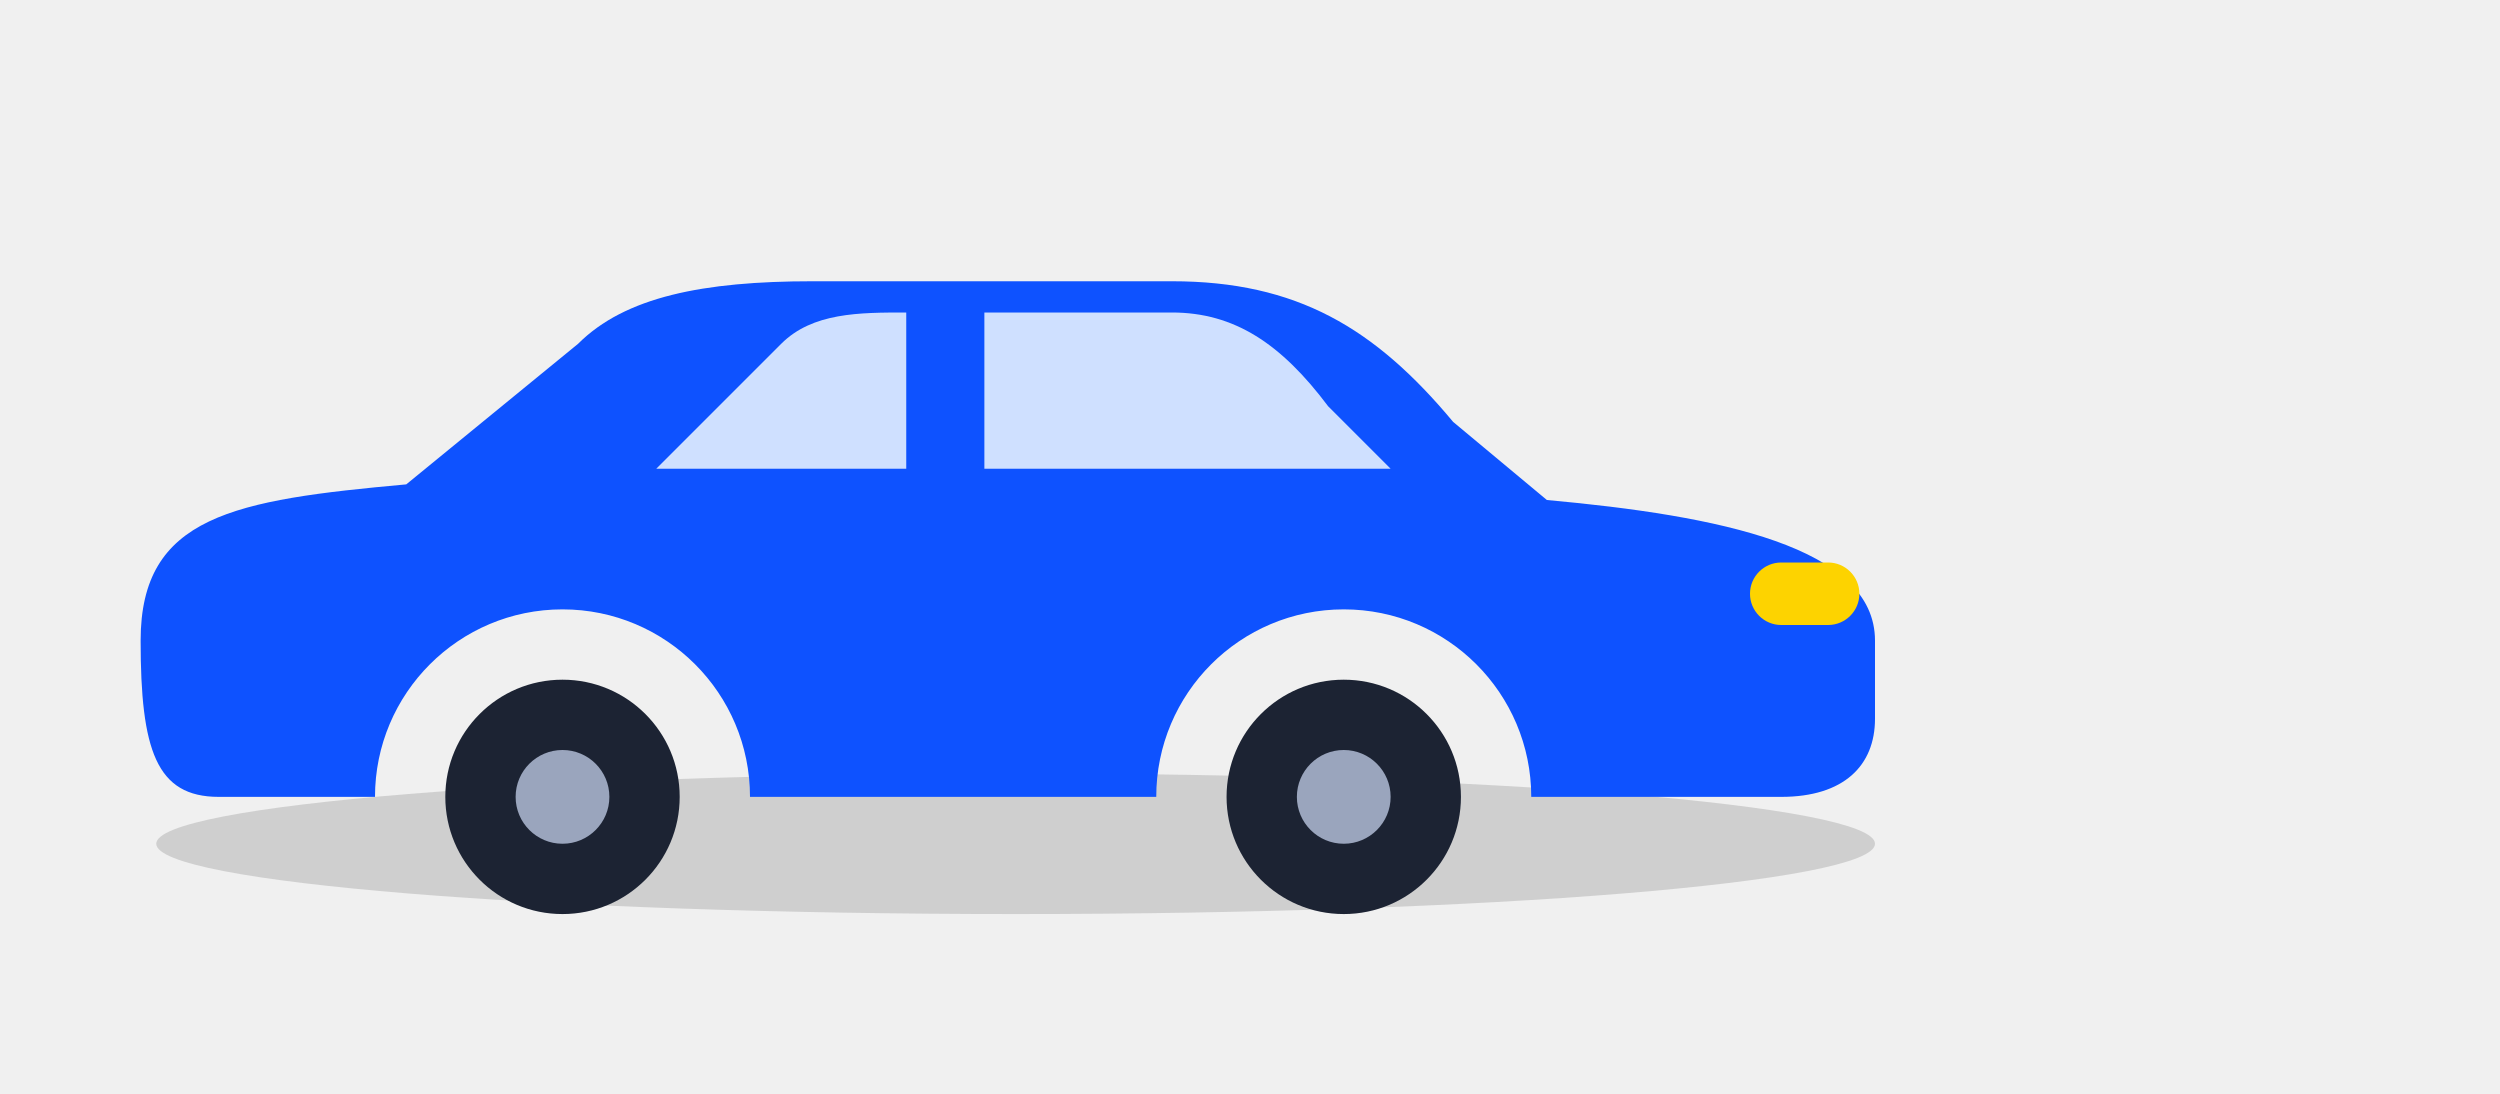
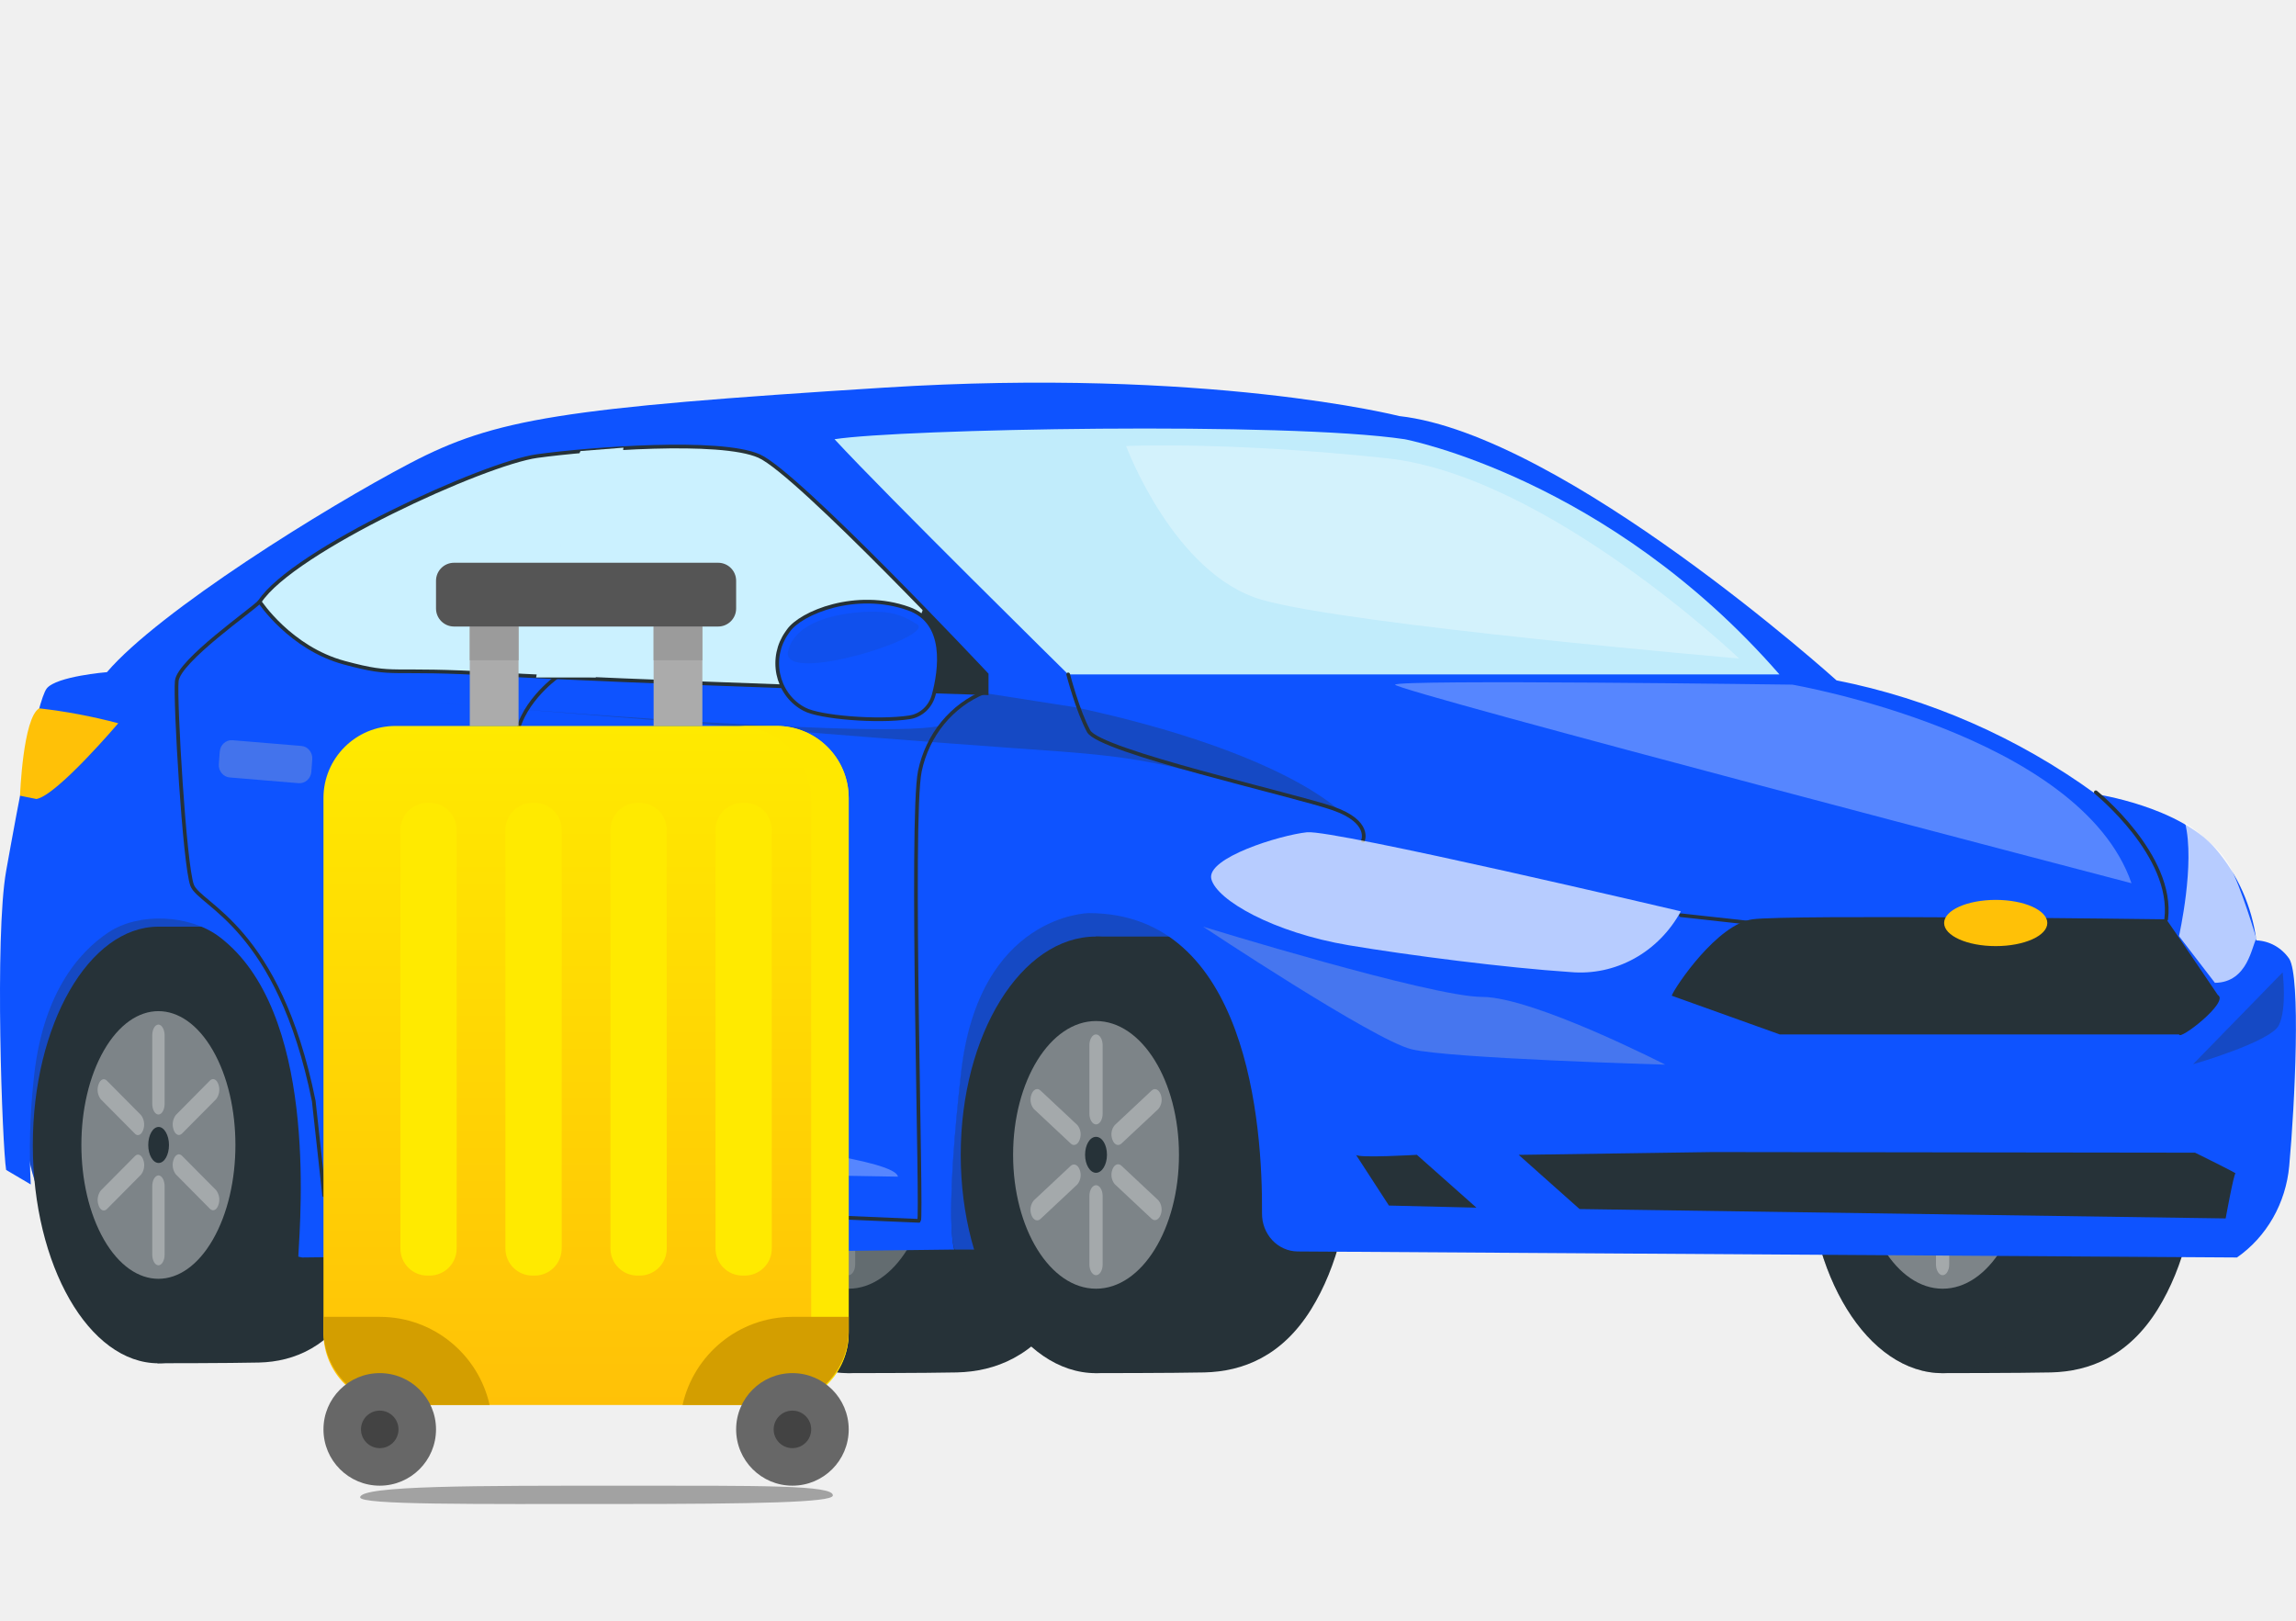
- <svg xmlns="http://www.w3.org/2000/svg" viewBox="0 0 320 140" width="320" height="140">
-   <g transform="translate(0 20) scale(1)">
-     <ellipse cx="130" cy="88" rx="110" ry="9" fill="rgba(0,0,0,.14)" />
-     <path d="M18 62 C18 46 30 44 52 42 L74 24 C80 18 90 16 104 16 L150 16 C166 16 176 22 186 34 L198 44 C220 46 240 50 240 62 L240 72 C240 78 236 82 228 82 L196 82 A24 24 0 0 0 148 82 L96 82 A24 24 0 0 0 48 82 L28 82 C20 82 18 76 18 62 Z" fill="#0e52ff" />
-     <path d="M84 40 L100 24 C104 20 110 20 116 20 L116 40 Z" fill="#cfe0ff" />
-     <path d="M126 20 L150 20 C158 20 164 24 170 32 L178 40 L126 40 Z" fill="#cfe0ff" />
-     <circle cx="72" cy="82" r="15" fill="#1c2333" />
-     <circle cx="72" cy="82" r="6" fill="#9aa5bd" />
-     <circle cx="172" cy="82" r="15" fill="#1c2333" />
-     <circle cx="172" cy="82" r="6" fill="#9aa5bd" />
-     <rect x="224" y="52" width="14" height="8" rx="4" fill="#fdd300" />
+ <svg xmlns="http://www.w3.org/2000/svg" width="102" height="72" viewBox="0 0 102 72" fill="none">
+   <g clip-path="url(#clip0_205_149)">
+     <path d="M37.65 61C37.65 61 41.077 61 42.511 60.969C44.212 60.928 45.955 60.254 47.255 58.161C49.603 54.373 49.603 48.233 47.255 44.445C46.081 42.553 43.821 41.606 42.282 41.606H37.697C35.349 45.392 35.303 57.214 37.65 61Z" fill="#263238" />
+     <path d="M37.697 61.002C41.016 61.002 43.707 56.66 43.707 51.304C43.707 45.948 41.016 41.606 37.697 41.606C34.377 41.606 31.686 45.948 31.686 51.304C31.686 56.66 34.377 61.002 37.697 61.002Z" fill="#263238" />
+     <path opacity="0.4" d="M37.697 57.25C39.731 57.25 41.381 54.588 41.381 51.304C41.381 48.021 39.731 45.359 37.697 45.359C35.662 45.359 34.012 48.021 34.012 51.304C34.012 54.588 35.662 57.25 37.697 57.25Z" fill="white" />
+     <g opacity="0.3">
+       <path d="M37.403 46.428V49.477C37.403 49.732 37.534 49.951 37.697 49.951C37.857 49.951 37.991 49.739 37.991 49.477V46.428C37.991 46.173 37.857 45.954 37.697 45.954C37.534 45.954 37.403 46.168 37.403 46.428Z" fill="white" />
+     </g>
+     <g opacity="0.3">
+       <path d="M37.403 53.127V56.175C37.403 56.431 37.534 56.65 37.697 56.65C37.857 56.65 37.991 56.438 37.991 56.175V53.127C37.991 52.872 37.857 52.652 37.697 52.652C37.534 52.652 37.403 52.867 37.403 53.127Z" fill="white" />
+     </g>
+     <g opacity="0.3">
+       <path d="M36.571 50.804C36.712 50.932 36.892 50.853 36.97 50.625C37.011 50.518 37.023 50.4 37.005 50.286C36.986 50.171 36.938 50.065 36.865 49.977L35.227 48.445C35.087 48.313 34.907 48.392 34.826 48.619C34.786 48.727 34.775 48.845 34.794 48.959C34.814 49.074 34.863 49.18 34.936 49.267L36.571 50.799V50.804Z" fill="white" />
+     </g>
+     <g opacity="0.3">
+       <path d="M40.569 53.964C40.609 53.857 40.62 53.739 40.601 53.625C40.582 53.511 40.533 53.405 40.46 53.319L38.827 51.787C38.686 51.654 38.504 51.731 38.421 51.958C38.38 52.066 38.368 52.185 38.388 52.3C38.407 52.414 38.456 52.522 38.53 52.609L40.163 54.141C40.307 54.271 40.487 54.192 40.569 53.964Z" fill="white" />
+     </g>
+     <g opacity="0.3">
+       <path d="M34.826 53.977C34.906 54.204 35.086 54.283 35.227 54.151L36.865 52.619C36.938 52.531 36.986 52.424 37.005 52.309C37.023 52.194 37.011 52.076 36.97 51.968C36.89 51.741 36.71 51.664 36.569 51.795L34.933 53.326C34.86 53.413 34.811 53.52 34.792 53.635C34.773 53.749 34.785 53.867 34.826 53.975V53.977Z" fill="white" />
+     </g>
+     <g opacity="0.3">
+       <path d="M38.423 50.63C38.506 50.858 38.686 50.932 38.827 50.801L40.46 49.27C40.533 49.183 40.582 49.076 40.601 48.962C40.62 48.847 40.609 48.73 40.569 48.621C40.486 48.394 40.307 48.315 40.163 48.448L38.53 49.98C38.457 50.067 38.409 50.174 38.39 50.288C38.371 50.402 38.383 50.52 38.423 50.628V50.63Z" fill="white" />
+     </g>
+     <path d="M37.697 50.503C37.422 50.503 37.21 50.86 37.21 51.302C37.21 51.743 37.432 52.101 37.697 52.101C37.961 52.101 38.183 51.743 38.183 51.302C38.183 50.86 37.969 50.503 37.697 50.503Z" fill="#263238" />
+     <path opacity="0.3" d="M37.697 61.002C41.016 61.002 43.707 56.66 43.707 51.304C43.707 45.948 41.016 41.606 37.697 41.606C34.377 41.606 31.686 45.948 31.686 51.304C31.686 56.66 34.377 61.002 37.697 61.002Z" fill="#263238" />
+     <path d="M55.989 55.504C55.989 55.504 57.282 40.486 48.363 40.486C48.363 40.486 43.48 40.544 42.693 47.559C41.906 54.575 42.414 55.506 42.414 55.506L55.989 55.504Z" fill="#0E53FF" />
+     <path opacity="0.3" d="M55.989 55.504C55.989 55.504 57.282 40.486 48.363 40.486C48.363 40.486 43.48 40.544 42.693 47.559C41.906 54.575 42.414 55.506 42.414 55.506L55.989 55.504Z" fill="#263238" />
+     <path d="M15.163 56.104C15.163 56.104 16.582 40.082 7.252 38.173C7.252 38.173 1.99 38.242 1.142 46.293C0.294 54.345 3.981 55.739 3.981 55.739L15.163 56.104Z" fill="#0E53FF" />
+     <path opacity="0.3" d="M15.163 56.104C15.163 56.104 16.582 40.082 7.252 38.173C7.252 38.173 1.99 38.242 1.142 46.293C0.294 54.345 3.981 55.739 3.981 55.739L15.163 56.104Z" fill="#263238" />
+     <path d="M6.994 60.561C6.994 60.561 10.176 60.561 11.505 60.53C13.092 60.492 14.701 59.818 15.906 57.722C18.094 53.934 18.094 47.794 15.906 44.008C14.818 42.114 12.718 41.167 11.289 41.167H7.048C4.861 44.956 4.817 56.775 6.994 60.561Z" fill="#263238" />
+     <path d="M7.038 60.563C10.12 60.563 12.618 56.221 12.618 50.865C12.618 45.509 10.12 41.167 7.038 41.167C3.957 41.167 1.458 45.509 1.458 50.865C1.458 56.221 3.957 60.563 7.038 60.563Z" fill="#263238" />
+     <path opacity="0.4" d="M4.618 55.07C5.954 57.39 8.12 57.39 9.456 55.07C10.793 52.749 10.793 48.984 9.456 46.661C8.12 44.338 5.954 44.34 4.618 46.661C3.281 48.981 3.281 52.739 4.618 55.07Z" fill="white" />
+     <g opacity="0.3">
+       <path d="M6.764 45.992V49.037C6.764 49.293 6.885 49.512 7.038 49.512C7.189 49.512 7.313 49.3 7.313 49.037V45.992C7.313 45.737 7.189 45.517 7.038 45.517C6.885 45.517 6.764 45.729 6.764 45.992Z" fill="white" />
+     </g>
+     <g opacity="0.3">
+       <path d="M6.764 52.691V55.736C6.764 55.991 6.885 56.211 7.038 56.211C7.189 56.211 7.313 55.999 7.313 55.736V52.691C7.313 52.435 7.189 52.216 7.038 52.216C6.885 52.229 6.764 52.428 6.764 52.691Z" fill="white" />
+     </g>
+     <g opacity="0.3">
+       <path d="M5.993 50.365C6.124 50.495 6.29 50.413 6.365 50.186C6.403 50.078 6.414 49.962 6.396 49.848C6.379 49.735 6.334 49.628 6.265 49.538L4.746 48.006C4.618 47.876 4.45 47.953 4.375 48.182C4.336 48.29 4.326 48.407 4.343 48.52C4.361 48.634 4.406 48.741 4.474 48.831L5.993 50.362V50.365Z" fill="white" />
+     </g>
+     <g opacity="0.3">
+       <path d="M9.704 53.525C9.742 53.417 9.752 53.301 9.735 53.187C9.717 53.074 9.672 52.967 9.605 52.877L8.086 51.345C7.954 51.212 7.787 51.289 7.711 51.516C7.673 51.625 7.661 51.742 7.679 51.857C7.696 51.971 7.742 52.079 7.811 52.17L9.327 53.701C9.459 53.832 9.629 53.76 9.704 53.525Z" fill="white" />
+     </g>
+     <g opacity="0.3">
+       <path d="M4.375 53.538C4.45 53.765 4.618 53.844 4.749 53.712L6.268 52.18C6.336 52.09 6.381 51.982 6.399 51.868C6.416 51.754 6.406 51.637 6.367 51.529C6.292 51.302 6.124 51.225 5.996 51.358L4.477 52.889C4.408 52.979 4.363 53.086 4.346 53.2C4.328 53.314 4.339 53.43 4.377 53.538H4.375Z" fill="white" />
+     </g>
+     <g opacity="0.3">
+       <path d="M7.711 50.186C7.789 50.413 7.954 50.49 8.086 50.357L9.605 48.826C9.673 48.736 9.718 48.629 9.735 48.515C9.753 48.401 9.742 48.285 9.704 48.177C9.629 47.947 9.461 47.871 9.328 48.001L7.811 49.533C7.743 49.623 7.698 49.73 7.68 49.843C7.663 49.957 7.674 50.073 7.711 50.181V50.186Z" fill="white" />
+     </g>
+     <path d="M7.048 50.064C6.793 50.064 6.586 50.424 6.586 50.865C6.586 51.307 6.793 51.664 7.048 51.664C7.303 51.664 7.507 51.307 7.507 50.865C7.507 50.424 7.291 50.064 7.048 50.064Z" fill="#263238" />
+     <path d="M48.648 61C48.648 61 52.072 61 53.508 60.969C55.209 60.928 56.952 60.254 58.25 58.161C60.597 54.373 60.597 48.233 58.25 44.445C57.076 42.553 54.816 41.606 53.277 41.606H48.691C46.344 45.392 46.3 57.214 48.648 61Z" fill="#263238" />
+     <path d="M48.691 61.002C52.011 61.002 54.701 56.66 54.701 51.304C54.701 45.948 52.011 41.606 48.691 41.606C45.372 41.606 42.681 45.948 42.681 51.304C42.681 56.66 45.372 61.002 48.691 61.002Z" fill="#263238" />
+     <path opacity="0.4" d="M48.691 57.25C50.726 57.25 52.376 54.588 52.376 51.304C52.376 48.021 50.726 45.359 48.691 45.359C46.656 45.359 45.007 48.021 45.007 51.304C45.007 54.588 46.656 57.25 48.691 57.25Z" fill="white" />
+     <g opacity="0.3">
+       <path d="M48.397 46.428V49.477C48.397 49.732 48.529 49.951 48.691 49.951C48.854 49.951 48.985 49.739 48.985 49.477V46.428C48.985 46.173 48.854 45.954 48.691 45.954C48.529 45.954 48.397 46.168 48.397 46.428Z" fill="white" />
+     </g>
+     <g opacity="0.3">
+       <path d="M48.397 53.127V56.175C48.397 56.431 48.529 56.65 48.691 56.65C48.854 56.65 48.985 56.438 48.985 56.175V53.127C48.985 52.872 48.854 52.652 48.691 52.652C48.529 52.652 48.397 52.867 48.397 53.127Z" fill="white" />
+     </g>
+     <g opacity="0.3">
+       <path d="M47.568 50.804C47.709 50.932 47.887 50.853 47.967 50.625C48.007 50.517 48.019 50.4 48 50.285C47.981 50.171 47.933 50.064 47.86 49.977L46.224 48.445C46.083 48.313 45.904 48.392 45.823 48.619C45.782 48.727 45.771 48.845 45.789 48.959C45.808 49.074 45.857 49.18 45.93 49.267L47.566 50.799L47.568 50.804Z" fill="white" />
+     </g>
+     <g opacity="0.3">
+       <path d="M51.564 53.964C51.604 53.857 51.616 53.74 51.597 53.626C51.578 53.512 51.53 53.405 51.457 53.319L49.821 51.787C49.68 51.654 49.498 51.731 49.418 51.958C49.377 52.066 49.365 52.184 49.384 52.299C49.403 52.414 49.452 52.521 49.525 52.609L51.16 54.141C51.301 54.271 51.481 54.192 51.564 53.964Z" fill="white" />
+     </g>
+     <g opacity="0.3">
+       <path d="M45.821 53.977C45.904 54.204 46.084 54.283 46.224 54.151L47.86 52.619C47.933 52.531 47.981 52.424 48 52.309C48.019 52.194 48.008 52.077 47.967 51.968C47.884 51.741 47.705 51.664 47.564 51.795L45.928 53.326C45.855 53.413 45.806 53.52 45.787 53.635C45.768 53.749 45.78 53.867 45.821 53.975V53.977Z" fill="white" />
+     </g>
+     <g opacity="0.3">
+       <path d="M49.418 50.63C49.5 50.858 49.68 50.932 49.821 50.801L51.457 49.27C51.53 49.183 51.579 49.076 51.598 48.962C51.617 48.847 51.605 48.729 51.564 48.621C51.481 48.394 51.301 48.315 51.16 48.448L49.525 49.98C49.451 50.066 49.402 50.173 49.383 50.288C49.365 50.402 49.377 50.52 49.418 50.628V50.63Z" fill="white" />
+     </g>
+     <path d="M48.691 50.503C48.416 50.503 48.205 50.86 48.205 51.302C48.205 51.743 48.426 52.101 48.691 52.101C48.956 52.101 49.177 51.743 49.177 51.302C49.177 50.86 48.966 50.503 48.691 50.503Z" fill="#263238" />
+     <path d="M86.257 61C86.257 61 89.683 61 91.117 60.969C92.818 60.928 94.561 60.254 95.859 58.161C98.206 54.373 98.206 48.233 95.859 44.445C94.685 42.553 92.427 41.606 90.889 41.606H86.3C83.955 45.392 83.909 57.214 86.257 61Z" fill="#263238" />
+     <path d="M86.303 61.002C89.622 61.002 92.313 56.66 92.313 51.304C92.313 45.948 89.622 41.606 86.303 41.606C82.983 41.606 80.293 45.948 80.293 51.304C80.293 56.66 82.983 61.002 86.303 61.002Z" fill="#263238" />
+     <path opacity="0.3" d="M86.303 61.002C89.622 61.002 92.313 56.66 92.313 51.304C92.313 45.948 89.622 41.606 86.303 41.606C82.983 41.606 80.293 45.948 80.293 51.304C80.293 56.66 82.983 61.002 86.303 61.002Z" fill="#263238" />
+     <path opacity="0.4" d="M86.303 57.25C88.337 57.25 89.987 54.588 89.987 51.304C89.987 48.021 88.337 45.359 86.303 45.359C84.268 45.359 82.618 48.021 82.618 51.304C82.618 54.588 84.268 57.25 86.303 57.25Z" fill="white" />
+     <g opacity="0.3">
+       <path d="M86.006 46.428V49.477C86.006 49.732 86.14 49.951 86.3 49.951C86.463 49.951 86.594 49.739 86.594 49.477V46.428C86.594 46.173 86.463 45.954 86.3 45.954C86.14 45.954 86.006 46.168 86.006 46.428Z" fill="white" />
+     </g>
+     <g opacity="0.3">
+       <path d="M86.006 53.127V56.175C86.006 56.431 86.14 56.65 86.3 56.65C86.463 56.65 86.594 56.438 86.594 56.175V53.127C86.594 52.872 86.463 52.652 86.3 52.652C86.14 52.652 86.006 52.867 86.006 53.127Z" fill="white" />
+     </g>
+     <g opacity="0.3">
+       <path d="M85.177 50.804C85.318 50.932 85.496 50.853 85.576 50.625C85.617 50.518 85.629 50.4 85.61 50.285C85.591 50.171 85.543 50.064 85.469 49.977L83.834 48.445C83.692 48.313 83.513 48.392 83.43 48.619C83.39 48.727 83.379 48.845 83.398 48.959C83.417 49.074 83.466 49.18 83.539 49.267L85.173 50.799L85.177 50.804Z" fill="white" />
+     </g>
+     <g opacity="0.3">
+       <path d="M89.173 53.964C89.213 53.857 89.224 53.739 89.205 53.625C89.186 53.511 89.137 53.405 89.064 53.319L87.428 51.787C87.287 51.654 87.107 51.731 87.025 51.958C86.983 52.066 86.971 52.184 86.99 52.299C87.009 52.414 87.058 52.521 87.131 52.609L88.767 54.141C88.91 54.271 89.093 54.192 89.173 53.964Z" fill="white" />
+     </g>
+     <g opacity="0.3">
+       <path d="M83.43 53.977C83.513 54.204 83.692 54.283 83.834 54.151L85.469 52.619C85.542 52.532 85.591 52.424 85.61 52.309C85.629 52.195 85.617 52.077 85.576 51.968C85.493 51.741 85.314 51.664 85.173 51.795L83.539 53.326C83.467 53.414 83.419 53.521 83.4 53.635C83.381 53.749 83.393 53.867 83.433 53.975L83.43 53.977Z" fill="white" />
+     </g>
+     <g opacity="0.3">
+       <path d="M87.029 50.63C87.109 50.858 87.292 50.932 87.43 50.801L89.066 49.27C89.139 49.183 89.188 49.076 89.207 48.962C89.226 48.847 89.214 48.729 89.173 48.621C89.093 48.394 88.91 48.315 88.769 48.448L87.134 49.98C87.06 50.066 87.011 50.173 86.993 50.288C86.974 50.402 86.986 50.52 87.027 50.628L87.029 50.63Z" fill="white" />
+     </g>
+     <path d="M86.3 50.503C86.028 50.503 85.814 50.86 85.814 51.302C85.814 51.743 86.035 52.101 86.3 52.101C86.565 52.101 86.786 51.743 86.786 51.302C86.786 50.86 86.575 50.503 86.3 50.503Z" fill="#263238" />
+     <path d="M0.272 38.698C0.787 35.819 1.648 31.124 2.078 30.583C2.508 30.042 4.751 29.86 4.751 29.86C7.062 27.152 14.455 22.547 18.227 20.573C21.999 18.6 24.942 18.123 39.295 17.219C53.649 16.315 62.16 18.483 62.16 18.483C69.468 19.297 81.588 30.225 81.588 30.225C85.722 31.042 89.646 32.763 93.105 35.277C93.105 35.277 96.802 35.819 98.435 37.715C99.411 38.848 100.04 40.263 100.24 41.777C100.526 41.787 100.806 41.866 101.059 42.007C101.312 42.148 101.53 42.348 101.699 42.591C102.214 43.403 101.956 49.001 101.699 51.799C101.624 52.615 101.377 53.404 100.976 54.107C100.574 54.81 100.028 55.41 99.378 55.863L57.647 55.595C57.437 55.593 57.229 55.548 57.036 55.462C56.843 55.376 56.667 55.25 56.52 55.093C56.373 54.935 56.258 54.749 56.179 54.544C56.101 54.34 56.062 54.121 56.065 53.9C56.094 49.976 55.433 40.564 48.368 40.564C48.368 40.564 43.485 40.623 42.698 47.638C42.025 53.652 42.299 55.194 42.392 55.511L13.422 55.863L13.252 55.825C13.352 53.915 14.101 44.904 9.741 41.614C8.435 40.631 6.183 40.516 4.824 41.417C3.466 42.318 1.854 44.199 1.49 48.023C1.328 49.549 1.286 51.086 1.366 52.619L0.272 51.973C0.1 50.898 -0.243 41.598 0.272 38.698Z" fill="#0E53FF" />
+     <path d="M96.24 40.84C96.454 41.136 98.527 44.202 98.527 44.202C99.062 44.501 96.809 46.245 96.809 45.954H79.068L74.265 44.233C74.431 43.812 76.287 41.062 77.85 40.84C79.413 40.618 96.24 40.84 96.24 40.84Z" fill="#263238" />
+     <path d="M24.711 30.098C24.711 30.098 22.993 31.329 22.911 33.001C22.828 34.673 23.287 43.077 23.336 44.887C23.419 47.993 23.817 53.505 23.817 53.505" stroke="#263238" stroke-width="0.164" stroke-linecap="round" stroke-linejoin="round" />
+     <path d="M43.746 30.741C43.026 31.03 42.386 31.503 41.883 32.116C41.381 32.729 41.031 33.464 40.866 34.254C40.426 36.376 40.973 54.14 40.829 54.235L14.4 53.107L13.938 48.91C12.37 41.154 8.876 40.23 8.535 39.327C8.195 38.423 7.767 31.158 7.852 30.256C7.937 29.355 11.24 27.066 11.537 26.729" stroke="#263238" stroke-width="0.164" stroke-linecap="round" stroke-linejoin="round" />
+     <path d="M79.051 29.96H47.457C47.457 29.96 39.403 22.031 37.074 19.512C39.991 19.055 57.136 18.723 62.401 19.512C62.401 19.512 71.432 21.217 79.051 29.96Z" fill="#C1ECFB" />
+     <path d="M43.833 29.96C43.833 29.96 35.451 21.026 33.725 20.26C32 19.494 26.209 19.938 23.866 20.26C21.523 20.581 13.014 24.462 11.537 26.729C11.537 26.729 12.895 28.796 15.299 29.442C17.702 30.088 17.088 29.639 22.14 29.953C27.193 30.267 43.833 30.795 43.833 30.795V29.96Z" fill="#CBF1FF" />
+     <path d="M93.105 35.196C93.105 35.196 96.588 38.004 96.233 40.84" stroke="#263238" stroke-width="0.164" stroke-linecap="round" stroke-linejoin="round" />
+     <path opacity="0.7" d="M100.241 41.698C100.036 41.994 99.876 43.648 98.398 43.661L96.802 41.586C96.802 41.586 97.531 38.372 97.071 36.547C97.071 36.547 98.51 37.494 99.035 38.438C99.56 39.383 100.241 41.698 100.241 41.698Z" fill="white" />
+     <path opacity="0.3" d="M59.526 36.036C59.526 36.036 57.037 33.42 47.812 31.426L43.833 30.803C43.136 30.852 42.421 31.403 41.694 32.258C38.715 32.868 19.442 31.211 19.442 31.211C19.442 31.211 39.184 32.827 45.119 33.241C51.053 33.654 50.903 33.677 59.526 36.036Z" fill="#263238" />
+     <path d="M1.743 31.467C2.926 31.603 4.1 31.824 5.254 32.13C5.254 32.13 2.528 35.339 1.619 35.495L0.89 35.349C0.89 35.349 1.016 31.885 1.743 31.467Z" fill="#FFC107" />
+     <path d="M60.549 37.348C60.549 37.348 60.928 36.511 59.222 35.914C57.516 35.316 48.849 33.376 48.363 32.483C47.877 31.589 47.454 29.96 47.454 29.96" stroke="#263238" stroke-width="0.164" stroke-linecap="round" stroke-linejoin="round" />
+     <path opacity="0.3" d="M39.889 52.272C39.889 52.272 15.829 51.917 15.513 51.432C15.197 50.947 17.275 49.482 17.275 49.482C17.581 49.257 39.736 50.86 39.889 52.272Z" fill="white" />
+     <path d="M88.66 42.03C89.926 42.03 90.952 41.571 90.952 41.004C90.952 40.437 89.926 39.977 88.66 39.977C87.394 39.977 86.368 40.437 86.368 41.004C86.368 41.571 87.394 42.03 88.66 42.03Z" fill="#FFC107" />
+     <path d="M97.516 51.207C97.516 51.207 99.385 52.126 99.312 52.129C99.239 52.131 98.875 54.128 98.875 54.128L70.173 53.712L67.468 51.304L76.086 51.179L97.516 51.207Z" fill="#263238" />
+     <path d="M60.24 51.302C60.328 51.458 62.945 51.302 62.945 51.302L65.591 53.65L61.703 53.556L60.24 51.302Z" fill="#263238" />
+     <path d="M77.806 41.004L74.671 40.659" stroke="#263238" stroke-width="0.164" stroke-linecap="round" stroke-linejoin="round" />
+     <path opacity="0.7" d="M74.671 40.486C74.671 40.486 59.253 36.848 58.062 36.973C56.872 37.098 53.574 38.111 53.814 39.051C54.055 39.99 56.573 41.428 59.917 41.992C62.59 42.441 66.906 42.995 69.774 43.184C70.75 43.271 71.73 43.063 72.597 42.585C73.465 42.107 74.184 41.379 74.671 40.486Z" fill="white" />
+     <path opacity="0.3" d="M73.981 47.297C73.981 47.297 68.109 44.287 65.842 44.287C63.574 44.287 53.447 41.167 53.447 41.167C53.447 41.167 61.025 46.201 62.702 46.612C64.379 47.023 73.981 47.297 73.981 47.297Z" fill="#C8C8C8" />
+     <path opacity="0.3" d="M77.26 29.253C77.26 29.253 68.724 21.115 61.599 20.357C54.473 19.599 50.028 19.816 50.028 19.816C50.028 19.816 52.145 25.516 56.055 26.644C59.965 27.773 77.26 29.253 77.26 29.253Z" fill="white" />
+     <path opacity="0.3" d="M101.407 43.197C101.407 43.197 101.609 44.805 101.237 45.548C100.865 46.291 97.426 47.279 97.426 47.279L101.407 43.197Z" fill="#263238" />
+     <path opacity="0.3" d="M79.624 30.415C79.624 30.415 92.405 32.613 94.692 39.237C94.692 39.237 61.837 30.652 61.978 30.415C62.119 30.177 79.624 30.415 79.624 30.415Z" fill="white" />
+     <path d="M43.833 29.96C43.833 29.96 35.451 21.026 33.725 20.26C32 19.494 26.209 19.938 23.866 20.26C21.523 20.581 13.014 24.462 11.537 26.729C11.537 26.729 12.895 28.796 15.299 29.442C17.702 30.088 17.088 29.639 22.14 29.953C27.193 30.267 43.833 30.795 43.833 30.795V29.96Z" stroke="#263238" stroke-width="0.164" stroke-miterlimit="10" />
+     <path opacity="0.3" d="M28.145 34.794L25.087 34.54C24.797 34.516 24.543 34.743 24.52 35.048L24.479 35.598C24.456 35.903 24.672 36.17 24.963 36.194L28.02 36.448C28.311 36.472 28.564 36.244 28.587 35.939L28.629 35.389C28.652 35.084 28.435 34.818 28.145 34.794Z" fill="#C0C0C0" />
+     <path opacity="0.3" d="M13.388 33.138L10.33 32.884C10.04 32.86 9.786 33.088 9.763 33.393L9.722 33.943C9.699 34.248 9.916 34.514 10.206 34.538L13.263 34.792C13.554 34.816 13.808 34.589 13.831 34.284L13.872 33.734C13.895 33.429 13.678 33.162 13.388 33.138Z" fill="#C0C0C0" />
+     <path d="M25.79 20.038C25.633 20.063 23.817 30.098 23.817 30.098H26.466L27.696 19.887C27.696 19.887 25.948 20.023 25.79 20.038Z" fill="#CBF1FF" />
+     <path d="M41.024 27.025L39.599 30.591L43.833 30.803V29.886L41.024 27.025Z" fill="#263238" />
+     <path d="M34.953 28.117L35.021 28.02C35.572 27.221 38.027 26.205 40.367 27.04C42.083 27.648 41.775 29.764 41.48 30.869C41.413 31.127 41.275 31.359 41.084 31.537C40.892 31.714 40.656 31.829 40.404 31.867C38.997 32.082 36.401 31.867 35.74 31.507L35.633 31.449C35.365 31.291 35.133 31.076 34.95 30.816C34.768 30.557 34.641 30.26 34.576 29.945C34.512 29.629 34.512 29.303 34.577 28.988C34.642 28.673 34.77 28.376 34.953 28.117Z" fill="#0E53FF" stroke="#263238" stroke-width="0.164" stroke-linecap="round" stroke-linejoin="round" />
+     <path opacity="0.3" d="M40.666 27.694C40.19 27.369 39.637 27.192 39.07 27.183C38.049 27.127 35.378 27.341 35.011 28.924C34.644 30.507 41.945 28.184 40.666 27.694Z" fill="#1549C3" />
  </g>
+   <path d="M23.037 32.25H20.87V27.833H23.037V32.25Z" fill="#ABABAB" />
+   <path d="M29.037 27.833H31.203V32.25H29.037V27.833Z" fill="#ABABAB" />
+   <path d="M29.037 27.833H31.203V29.333H29.037V27.833Z" fill="#9B9B9B" />
+   <path d="M20.87 27.833H23.037V29.333H20.87V27.833Z" fill="#9B9B9B" />
+   <path d="M34.5 62.417H17.573C15.804 62.417 14.37 60.983 14.37 59.214V35.453C14.37 33.684 15.804 32.25 17.573 32.25H34.5C36.269 32.25 37.703 33.684 37.703 35.453V59.214C37.703 60.983 36.269 62.417 34.5 62.417Z" fill="url(#paint0_linear_205_149)" />
+   <path d="M34.5 32.25H32.703C34.544 32.25 36.037 33.742 36.037 35.583V59.083C36.037 60.924 34.544 62.417 32.703 62.417H34.5C36.269 62.417 37.703 60.983 37.703 59.214V35.453C37.703 33.684 36.27 32.25 34.5 32.25Z" fill="#FFE800" />
+   <path d="M35.203 58.5C32.819 58.5 30.82 60.179 30.323 62.417H34.404C36.226 62.417 37.703 60.939 37.703 59.117V58.5H35.203V58.5Z" fill="#D39E00" />
+   <path d="M16.87 58.5C19.255 58.5 21.254 60.179 21.751 62.417H17.704C15.863 62.417 14.37 60.924 14.37 59.083V58.5H16.87Z" fill="#D39E00" />
+   <path d="M35.203 66C36.584 66 37.704 64.881 37.704 63.5C37.704 62.119 36.584 61 35.203 61C33.823 61 32.703 62.119 32.703 63.5C32.703 64.881 33.823 66 35.203 66Z" fill="#676767" />
+   <path d="M16.87 66C18.251 66 19.37 64.881 19.37 63.5C19.37 62.119 18.251 61 16.87 61C15.489 61 14.37 62.119 14.37 63.5C14.37 64.881 15.489 66 16.87 66Z" fill="#676767" />
+   <path d="M19.086 56.667H18.988C18.325 56.667 17.787 56.129 17.787 55.466V36.868C17.787 36.205 18.325 35.667 18.988 35.667H19.086C19.749 35.667 20.287 36.205 20.287 36.868V55.466C20.287 56.129 19.749 56.667 19.086 56.667Z" fill="#FFEA00" />
+   <path d="M23.752 56.667H23.655C22.991 56.667 22.453 56.129 22.453 55.466V36.868C22.453 36.205 22.991 35.667 23.655 35.667H23.752C24.416 35.667 24.953 36.205 24.953 36.868V55.466C24.953 56.129 24.416 56.667 23.752 56.667Z" fill="#FFEA00" />
+   <path d="M28.419 56.667H28.321C27.658 56.667 27.12 56.129 27.12 55.466V36.868C27.12 36.205 27.658 35.667 28.321 35.667H28.419C29.082 35.667 29.62 36.205 29.62 36.868V55.466C29.62 56.129 29.082 56.667 28.419 56.667Z" fill="#FFEA00" />
+   <path d="M33.086 56.667H32.988C32.325 56.667 31.787 56.129 31.787 55.466V36.868C31.787 36.205 32.325 35.667 32.988 35.667H33.086C33.749 35.667 34.287 36.205 34.287 36.868V55.466C34.287 56.129 33.749 56.667 33.086 56.667Z" fill="#FFEA00" />
+   <path d="M31.903 27.833H20.171C19.729 27.833 19.37 27.475 19.37 27.032V25.801C19.37 25.358 19.729 25 20.171 25H31.903C32.345 25 32.703 25.358 32.703 25.801V27.032C32.703 27.475 32.345 27.833 31.903 27.833Z" fill="#555555" />
+   <path d="M35.203 64.333C35.664 64.333 36.037 63.96 36.037 63.5C36.037 63.04 35.664 62.666 35.203 62.666C34.743 62.666 34.37 63.04 34.37 63.5C34.37 63.96 34.743 64.333 35.203 64.333Z" fill="#434343" />
+   <path d="M16.87 64.333C17.33 64.333 17.703 63.96 17.703 63.5C17.703 63.04 17.33 62.666 16.87 62.666C16.41 62.666 16.037 63.04 16.037 63.5C16.037 63.96 16.41 64.333 16.87 64.333Z" fill="#434343" />
+   <path d="M16 66.519C16 65.987 21.265 66.001 27.534 66.001C33.803 66.001 37.075 65.966 36.998 66.443C36.95 66.743 33.632 66.814 27.364 66.814C21.096 66.814 16.001 66.859 16 66.519Z" fill="#A2A2A2" />
+   <defs>
+     <linearGradient id="paint0_linear_205_149" x1="26.037" y1="32.25" x2="26.037" y2="62.417" gradientUnits="userSpaceOnUse">
+       <stop stop-color="#FFEA00" />
+       <stop offset="1" stop-color="#FFC107" />
+     </linearGradient>
+     <clipPath id="clip0_205_149">
+       <rect width="102" height="44" fill="white" transform="translate(0 17)" />
+     </clipPath>
+   </defs>
</svg>
